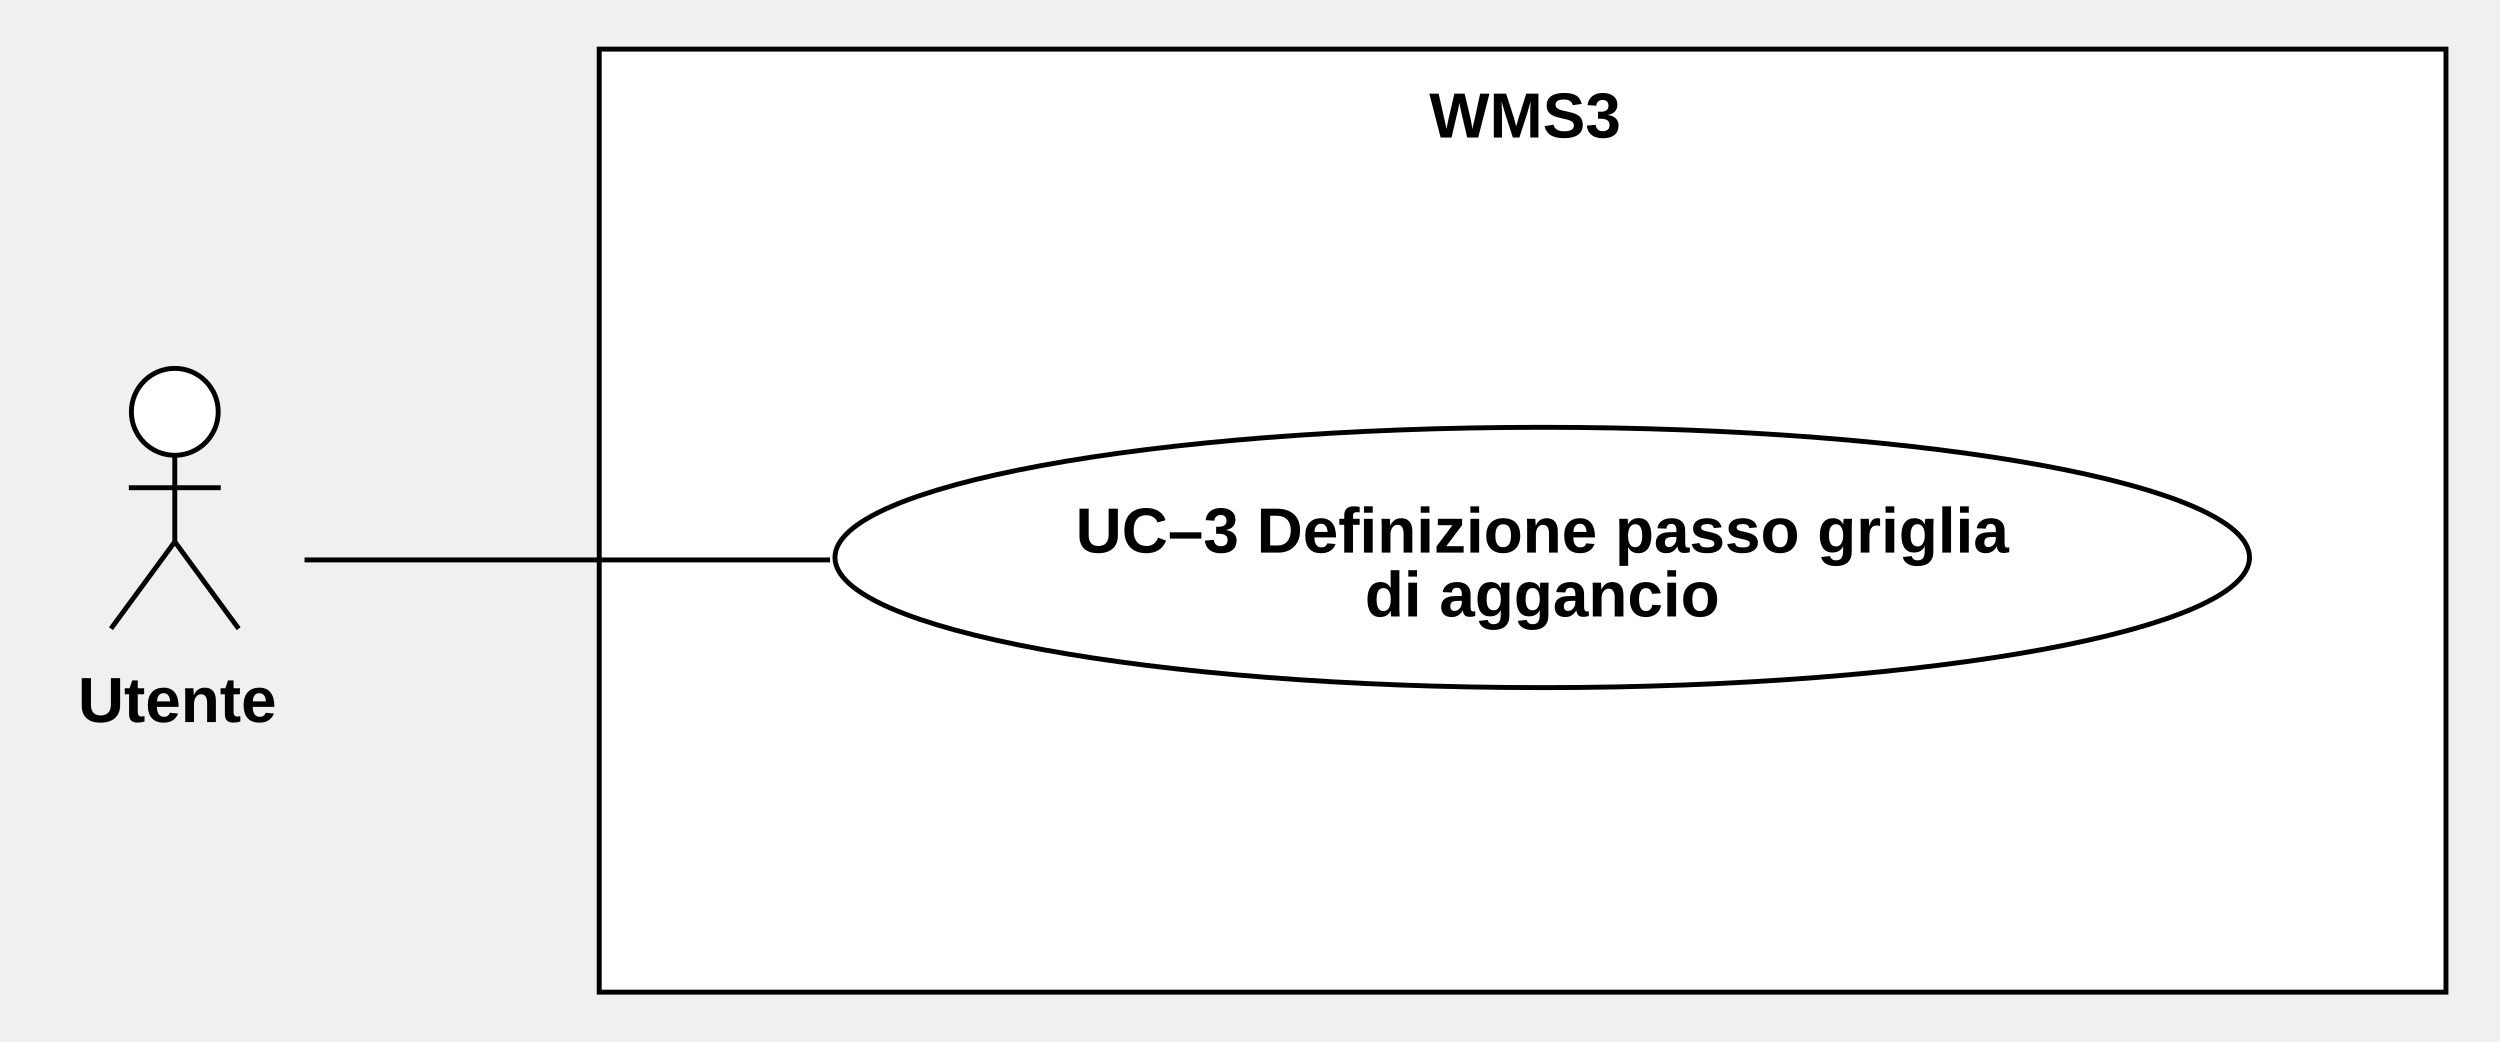
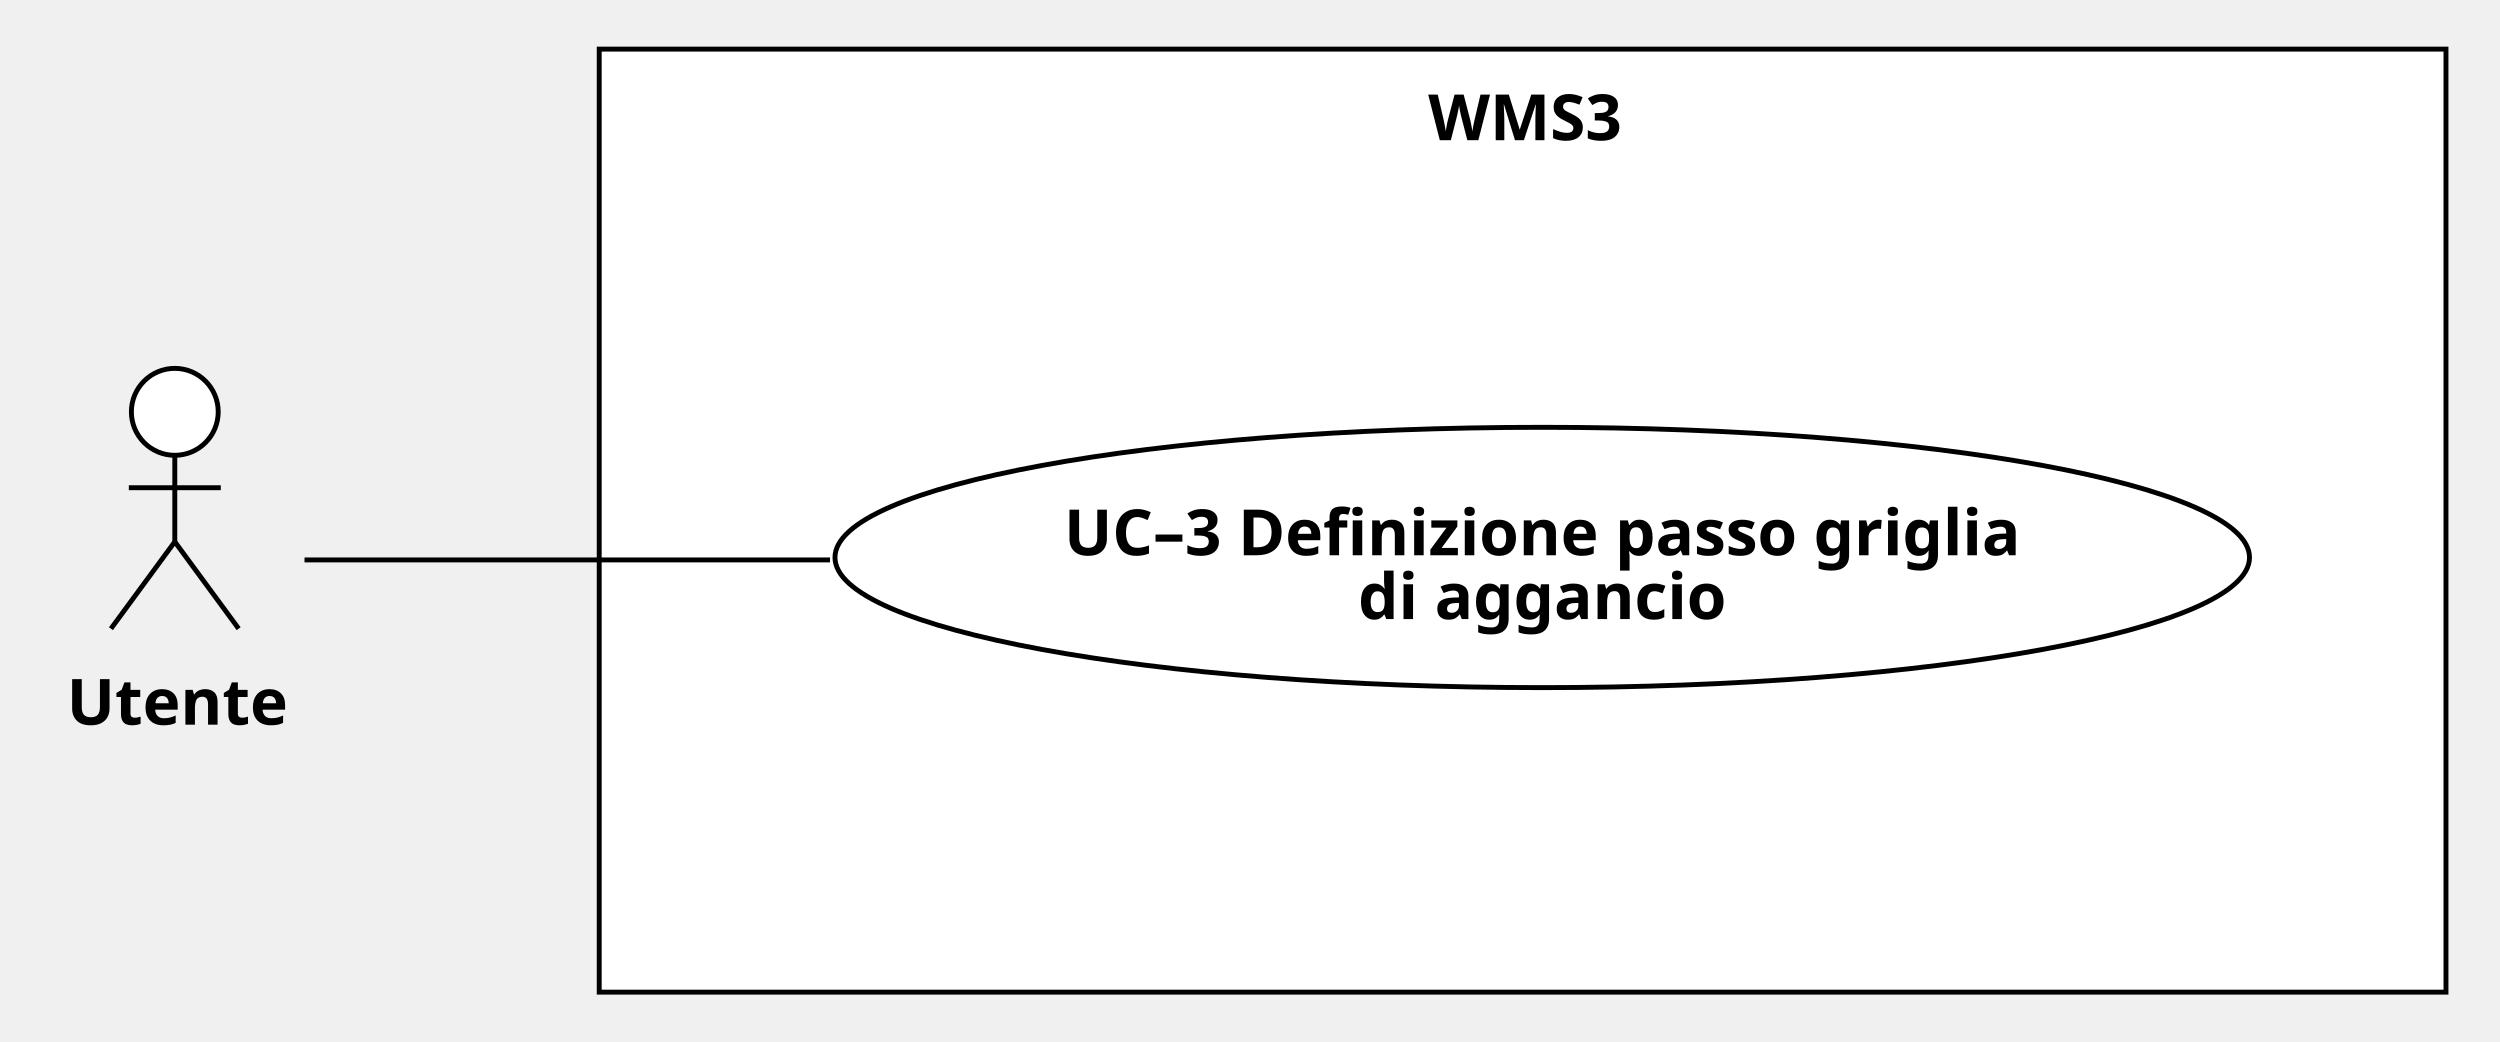
<svg xmlns="http://www.w3.org/2000/svg" version="1.1" width="509" height="212">
  <defs />
  <g>
    <g>
      <rect fill="#ffffff" stroke="none" x="208" y="48" width="376" height="192" transform="matrix(1 0 0 1 -86 -38)" />
    </g>
    <g>
      <path fill="none" stroke="#000000" paint-order="fill stroke markers" d=" M 122 10 L 498 10 L 498 202 L 122 202 L 122 10 Z Z" stroke-miterlimit="10" stroke-dasharray="" />
    </g>
    <g>
      <g>
        <path fill="none" stroke="none" />
-         <text fill="#000000" stroke="none" font-family="Arial" font-size="13px" font-style="normal" font-weight="bold" text-decoration="undefined" x="396.5" y="61.5" text-anchor="middle" dominant-baseline="central" transform="matrix(1 0 0 1 -86 -38)">WMS3</text>
+         <text fill="#000000" stroke="none" font-family="currentFont" font-size="13px" font-style="normal" font-weight="bold" text-decoration="undefined" x="396.5" y="61.5" text-anchor="middle" dominant-baseline="central" transform="matrix(1 0 0 1 -86 -38)">WMS3</text>
      </g>
    </g>
    <g>
      <path fill="#FFFFFF" stroke="none" paint-order="stroke fill markers" d=" M 170 113.5 C 170 98.864 234.471 87 314 87 C 393.529 87 458 98.864 458 113.5 C 458 128.136 393.529 140 314 140 C 234.471 140 170 128.136 170 113.5 Z" />
    </g>
    <g>
      <path fill="none" stroke="#000000" paint-order="fill stroke markers" d=" M 170 113.5 C 170 98.864 234.471 87 314 87 C 393.529 87 458 98.864 458 113.5 C 458 128.136 393.529 140 314 140 C 234.471 140 170 128.136 170 113.5 Z" stroke-miterlimit="10" stroke-dasharray="" />
    </g>
    <g>
      <g>
        <path fill="none" stroke="none" />
-         <text fill="#000000" stroke="none" font-family="Arial" font-size="13px" font-style="normal" font-weight="bold" text-decoration="undefined" x="400" y="146" text-anchor="middle" dominant-baseline="central" transform="matrix(1 0 0 1 -86 -38)">UC–3 Definizione passo griglia</text>
-         <text fill="#000000" stroke="none" font-family="Arial" font-size="13px" font-style="normal" font-weight="bold" text-decoration="undefined" x="400" y="159" text-anchor="middle" dominant-baseline="central" transform="matrix(1 0 0 1 -86 -38)">di aggancio</text>
+         <text fill="#000000" stroke="none" font-family="currentFont" font-size="13px" font-style="normal" font-weight="bold" text-decoration="undefined" x="400" y="146" text-anchor="middle" dominant-baseline="central" transform="matrix(1 0 0 1 -86 -38)">UC–3 Definizione passo griglia</text>
+         <text fill="#000000" stroke="none" font-family="currentFont" font-size="13px" font-style="normal" font-weight="bold" text-decoration="undefined" x="400" y="159" text-anchor="middle" dominant-baseline="central" transform="matrix(1 0 0 1 -86 -38)">di aggancio</text>
      </g>
    </g>
    <g>
      <path fill="#ffffff" stroke="none" paint-order="stroke fill markers" d=" M 26.749 83.85 C 26.749 78.962 30.706 75 35.589 75 C 40.471 75 44.429 78.962 44.429 83.85 C 44.429 88.738 40.471 92.7 35.589 92.7 C 30.706 92.7 26.749 88.738 26.749 83.85 Z" />
    </g>
    <g>
      <path fill="none" stroke="#000000" paint-order="fill stroke markers" d=" M 26.749 83.85 C 26.749 78.962 30.706 75 35.589 75 C 40.471 75 44.429 78.962 44.429 83.85 C 44.429 88.738 40.471 92.7 35.589 92.7 C 30.706 92.7 26.749 88.738 26.749 83.85 Z" stroke-miterlimit="10" stroke-dasharray="" />
    </g>
    <g>
      <path fill="none" stroke="#000000" paint-order="fill stroke markers" d=" M 35.589 92.7 L 35.589 110.3" stroke-miterlimit="10" stroke-dasharray="" />
    </g>
    <g>
      <path fill="none" stroke="#000000" paint-order="fill stroke markers" d=" M 26.229 99.3 L 44.949 99.3" stroke-miterlimit="10" stroke-dasharray="" />
    </g>
    <g>
      <path fill="none" stroke="#000000" paint-order="fill stroke markers" d=" M 35.589 110.3 L 22.589 128" stroke-miterlimit="10" stroke-dasharray="" />
    </g>
    <g>
      <path fill="none" stroke="#000000" paint-order="fill stroke markers" d=" M 35.589 110.3 L 48.589 128" stroke-miterlimit="10" stroke-dasharray="" />
    </g>
    <g>
      <g>
        <path fill="none" stroke="none" />
-         <text fill="#000000" stroke="none" font-family="Arial" font-size="13px" font-style="normal" font-weight="bold" text-decoration="undefined" x="122.089" y="180.5" text-anchor="middle" dominant-baseline="central" transform="matrix(1 0 0 1 -86 -38)">Utente</text>
+         <text fill="#000000" stroke="none" font-family="currentFont" font-size="13px" font-style="normal" font-weight="bold" text-decoration="undefined" x="122.089" y="180.5" text-anchor="middle" dominant-baseline="central" transform="matrix(1 0 0 1 -86 -38)">Utente</text>
      </g>
    </g>
    <g>
      <path fill="none" stroke="#000000" paint-order="fill stroke markers" d=" M 169 114 L 62 114" stroke-miterlimit="10" stroke-dasharray="" />
    </g>
  </g>
</svg>
